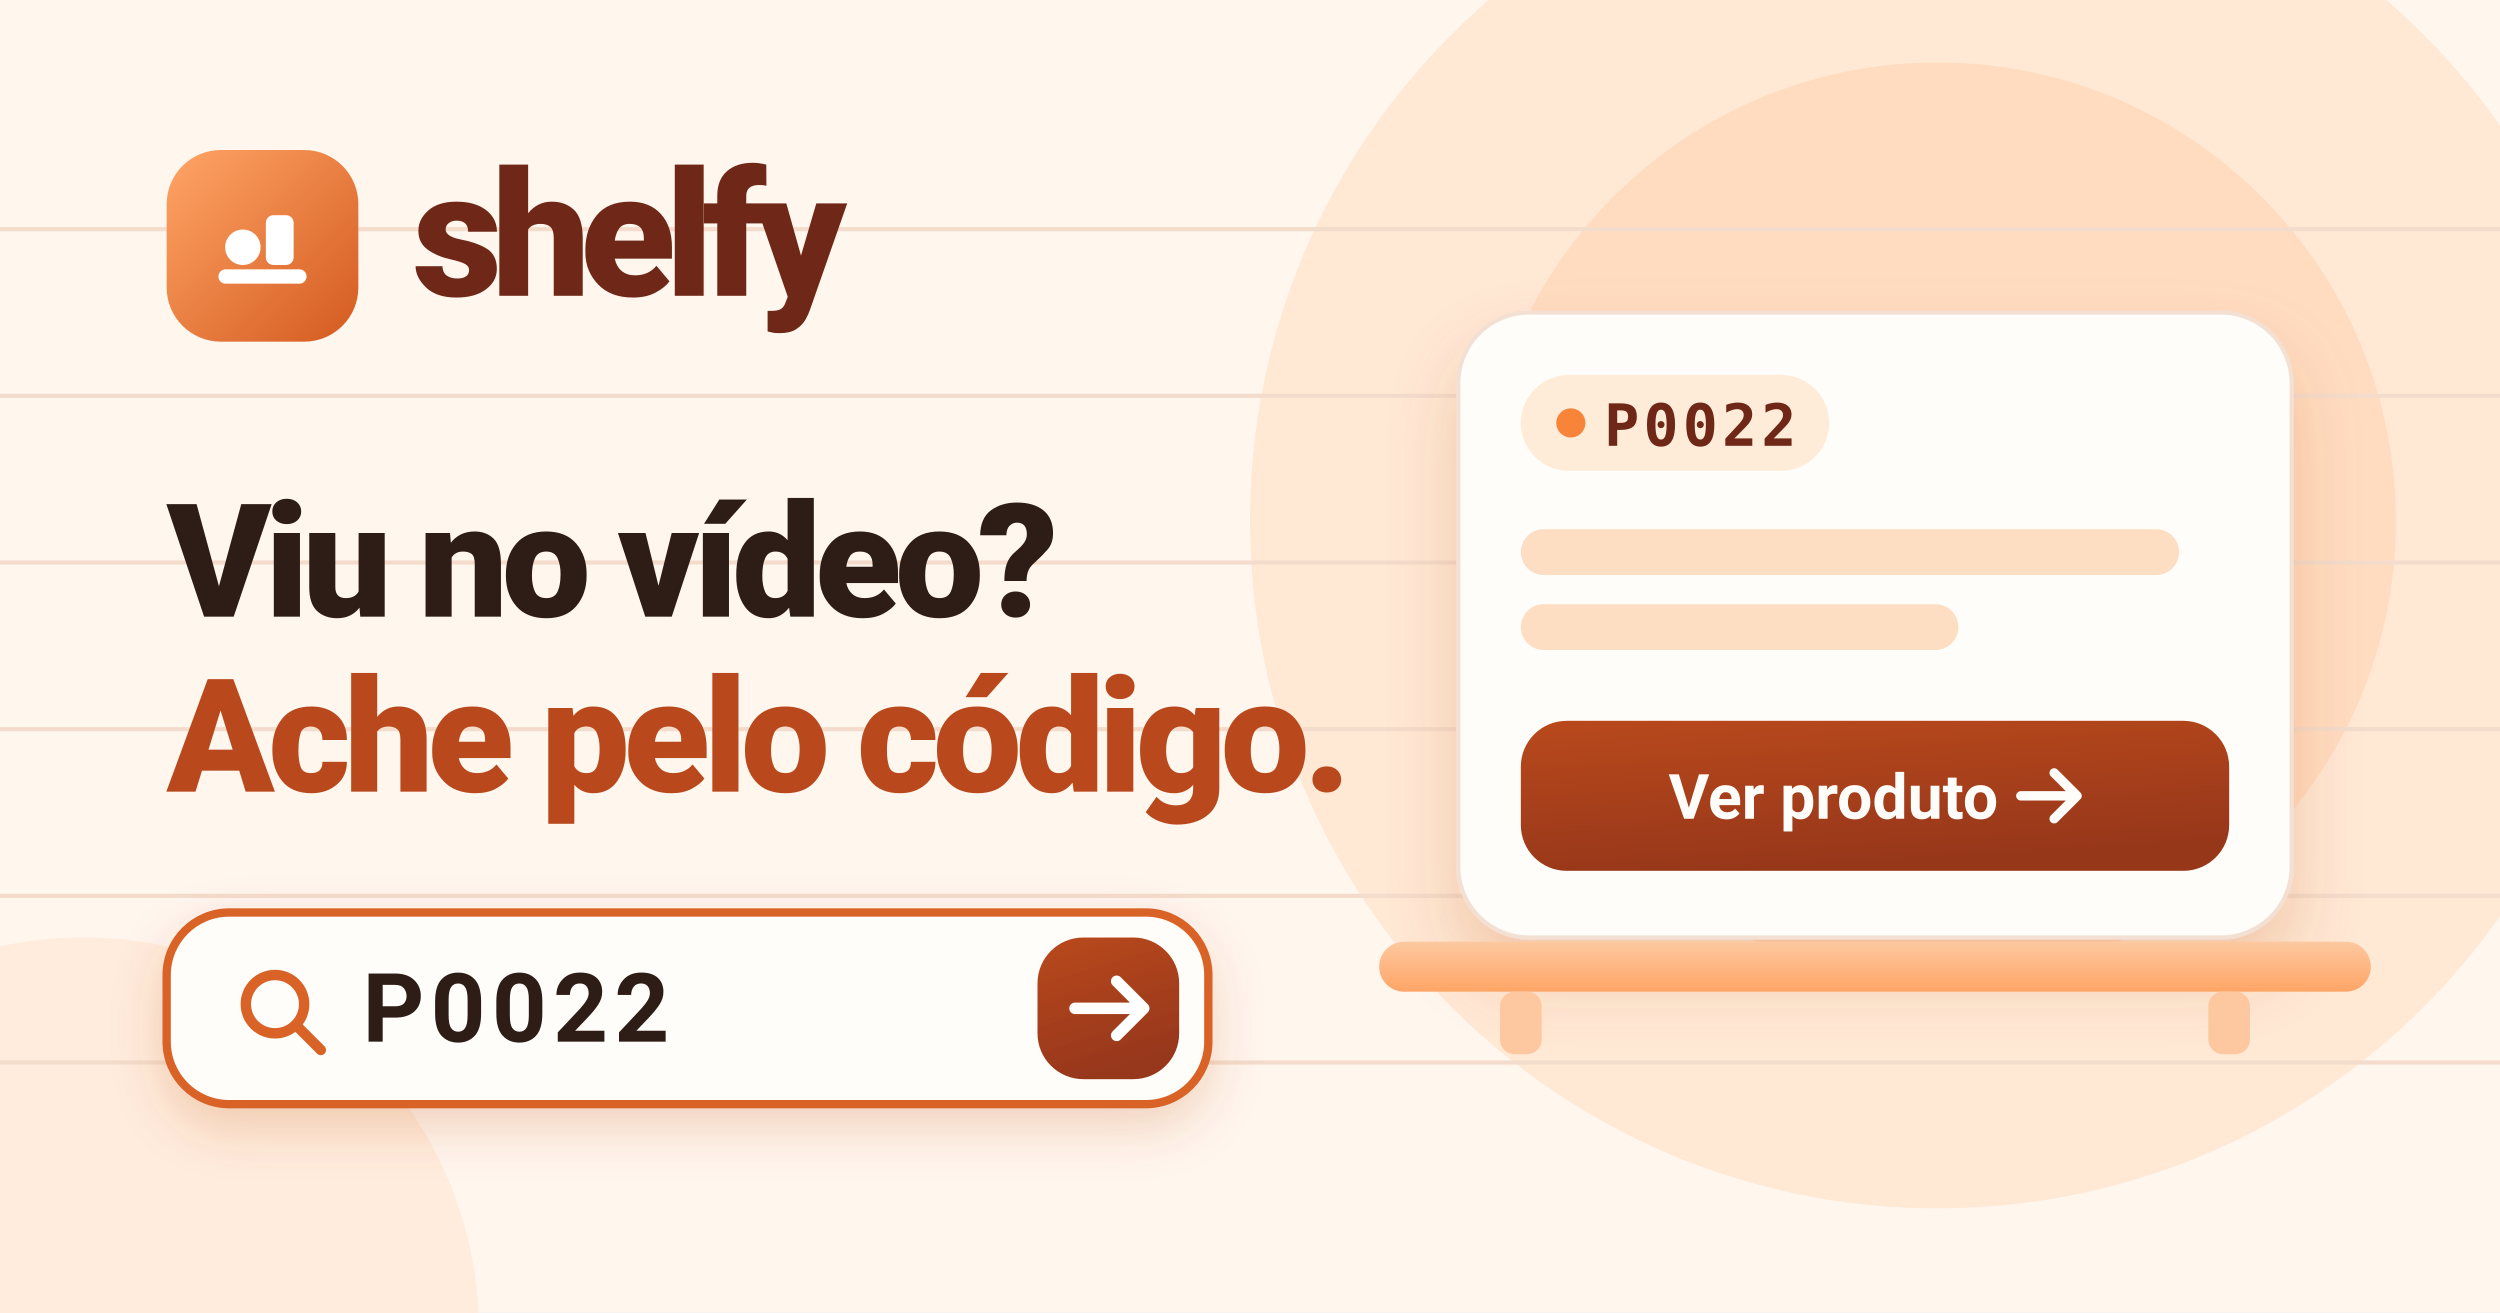
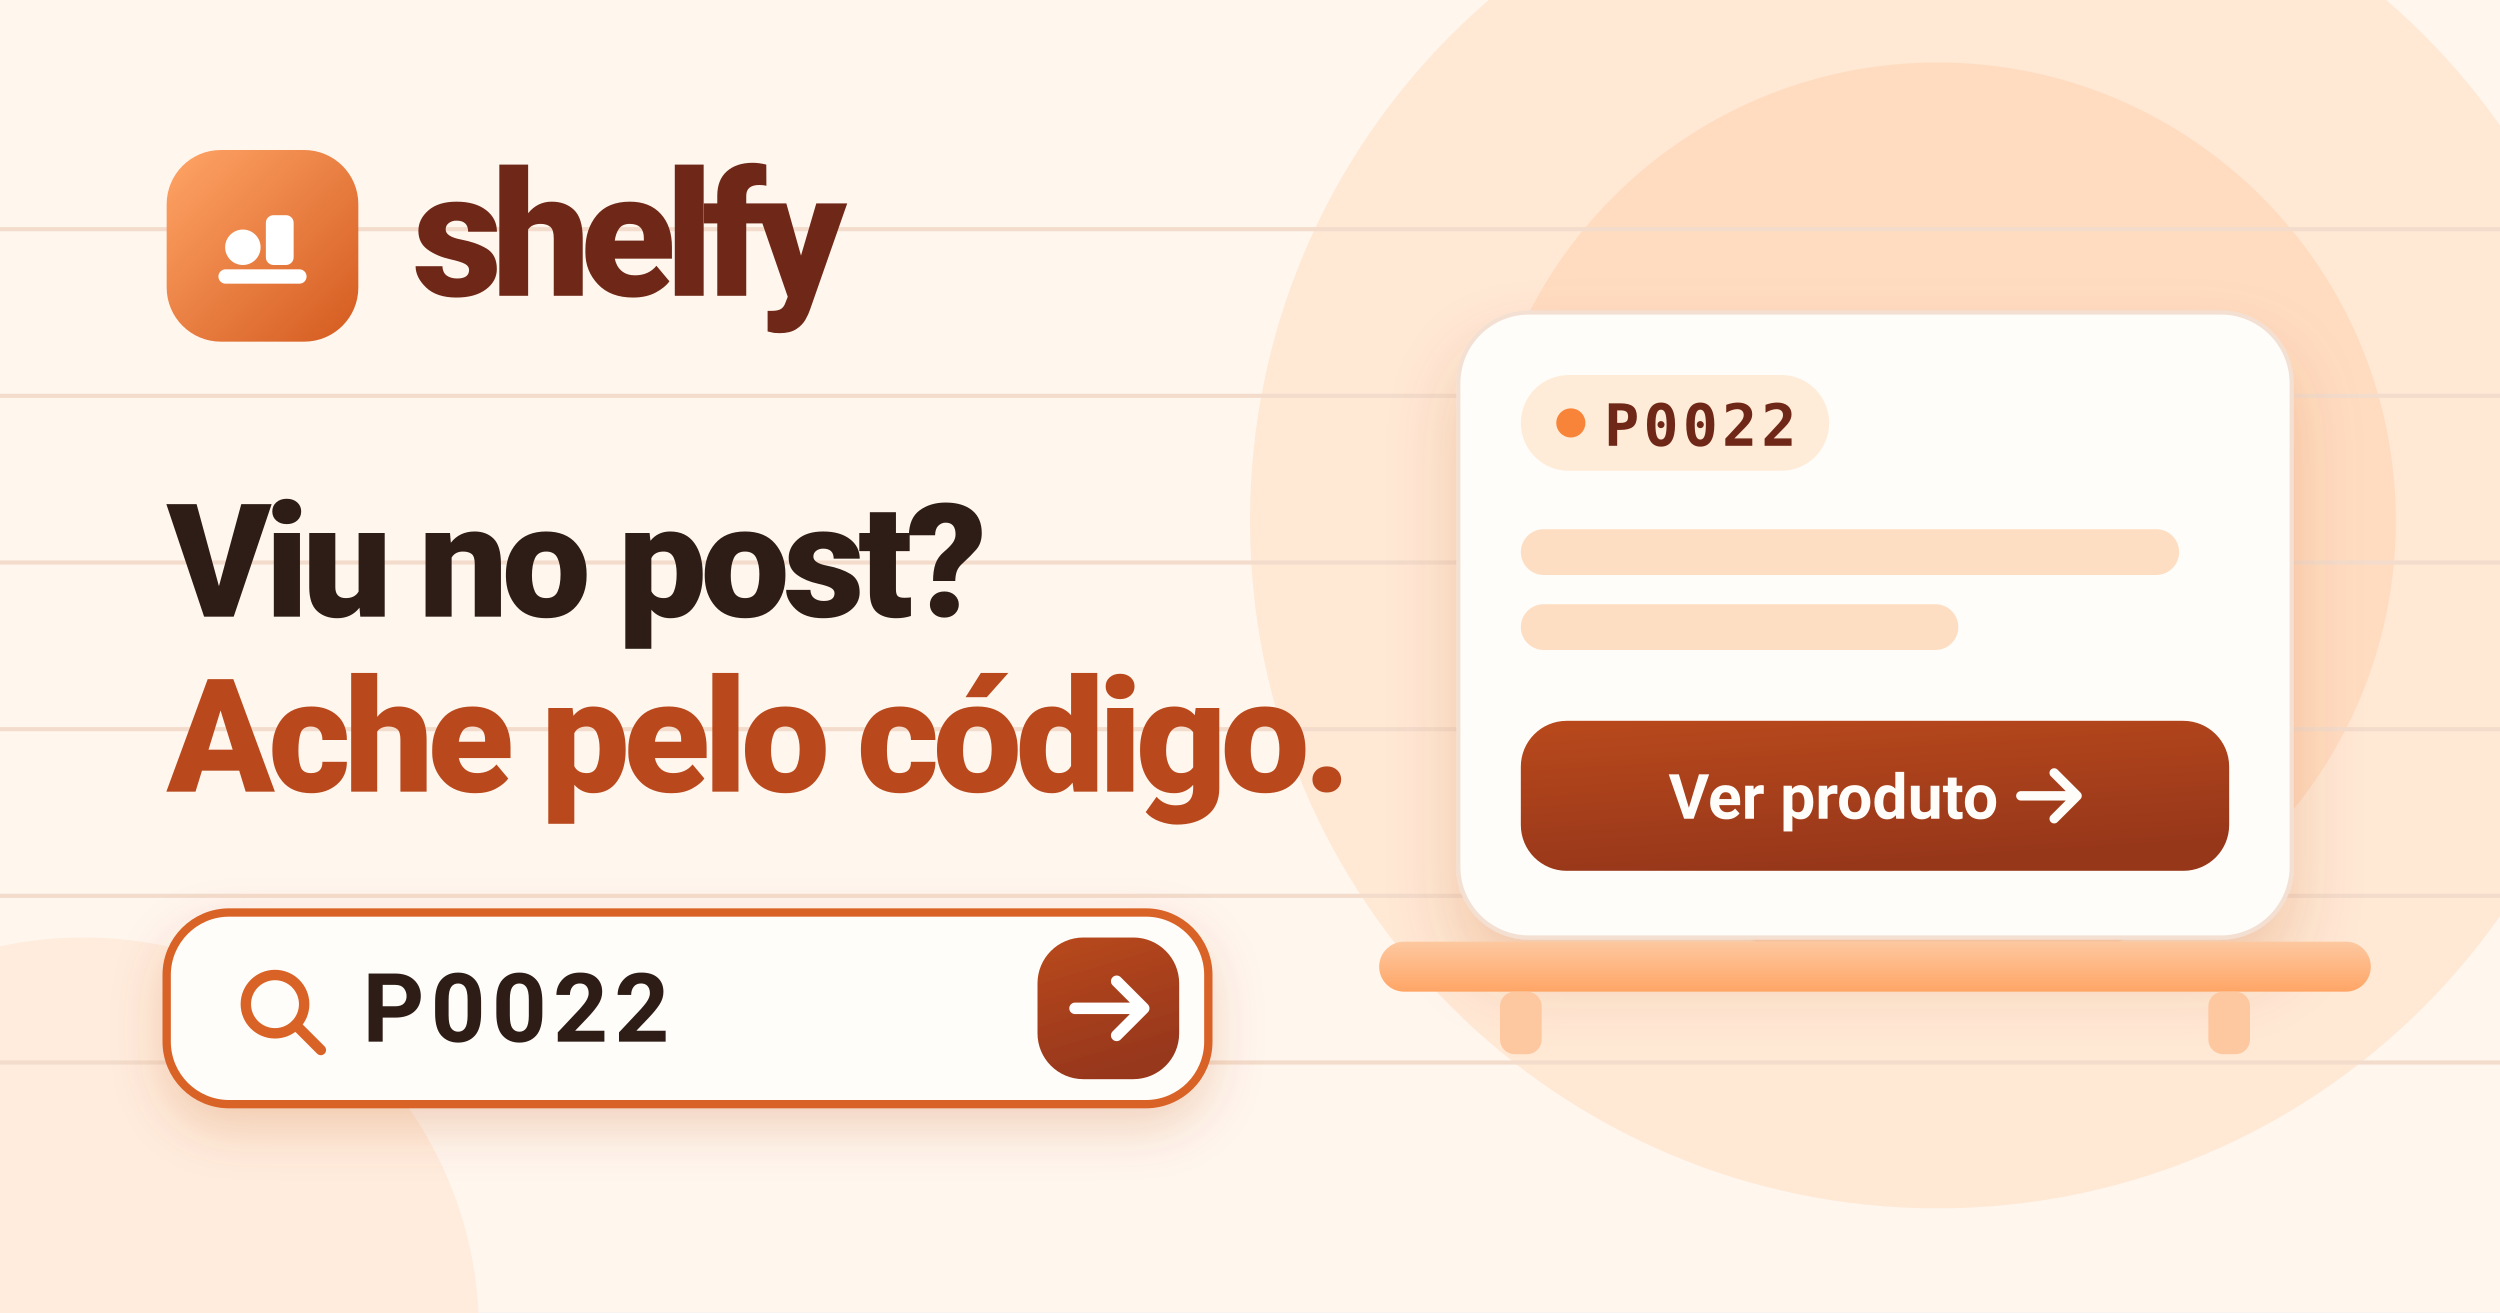
<svg xmlns="http://www.w3.org/2000/svg" viewBox="0 0 1200 630" width="1200" height="630">
  <defs>
    <linearGradient id="tile" x1="0" y1="0" x2="1" y2="1">
      <stop offset="0" stop-color="#ffa566" />
      <stop offset="1" stop-color="#d45a1f" />
    </linearGradient>
    <linearGradient id="btn" x1="0" y1="0" x2=".3" y2="1">
      <stop offset="0" stop-color="#b9491c" />
      <stop offset="1" stop-color="#97371a" />
    </linearGradient>
    <linearGradient id="plank" x1="0" y1="0" x2="0" y2="1">
      <stop offset="0" stop-color="#fdc8a0" />
      <stop offset="1" stop-color="#ffa566" />
    </linearGradient>
    <filter id="shadow" x="-20%" y="-20%" width="140%" height="160%">
      <feDropShadow dx="0" dy="18" stdDeviation="16" flood-color="#b9491c" flood-opacity=".2" />
    </filter>
    <filter id="soft" x="-20%" y="-50%" width="140%" height="200%">
      <feDropShadow dx="0" dy="10" stdDeviation="12" flood-color="#b9491c" flood-opacity=".2" />
    </filter>
  </defs>
  <rect width="1200" height="630" fill="#fff6ee" />
  <circle cx="930" cy="250" r="330" fill="#ffe8d4" />
  <circle cx="930" cy="250" r="220" fill="#ffdcc0" />
  <circle cx="40" cy="640" r="190" fill="#ffecdc" />
  <g stroke="#f3dccb" stroke-width="2">
    <path d="M0 110h1200M0 190h1200M0 270h1200M0 350h1200M0 430h1200M0 510h1200" />
  </g>
  <g transform="translate(80 72)">
    <rect width="92" height="92" rx="26" fill="url(#tile)" />
    <g fill="#fff" transform="translate(9.2 9.2) scale(1.15)">
      <circle cx="23.8" cy="32.6" r="7.4" />
      <rect x="33.4" y="19.2" width="11.6" height="20.8" rx="3.2" />
      <rect x="13.6" y="41.8" width="36.8" height="6" rx="3" />
    </g>
    <text x="118" y="70" font-family="Roboto, system-ui, sans-serif" font-size="84" font-weight="900" letter-spacing="-5" fill="#6f2817">shelfy</text>
  </g>
  <text font-family="Roboto, system-ui, sans-serif" font-weight="900" letter-spacing="-3" font-size="76">
-     <tspan x="80" y="296" fill="#2d1d16">Viu no vídeo?</tspan>
+     <tspan x="80" y="296" fill="#2d1d16">Viu no post?</tspan>
    <tspan x="80" y="380" fill="#b9491c">Ache pelo código.</tspan>
  </text>
  <g transform="translate(80 438)" filter="url(#soft)">
    <rect width="500" height="92" rx="30" fill="#fffdfa" stroke="#d96226" stroke-width="4" />
    <circle cx="52" cy="44" r="14" fill="none" stroke="#d96226" stroke-width="5" />
    <path d="M62 54l12 12" stroke="#d96226" stroke-width="5" stroke-linecap="round" />
    <text x="94" y="62" font-family="Roboto, system-ui, sans-serif" font-size="46" font-weight="700" letter-spacing="3" fill="#2d1d16">P0022</text>
    <rect x="418" y="12" width="68" height="68" rx="22" fill="url(#btn)" />
    <path d="M436 46h32m-12-13 13 13-13 13" fill="none" stroke="#fff" stroke-width="5.5" stroke-linecap="round" stroke-linejoin="round" />
  </g>
  <g transform="translate(700 150)">
    <g filter="url(#shadow)">
      <rect width="400" height="300" rx="34" fill="#fffdfa" stroke="#f3e0d2" stroke-width="2" />
    </g>
    <rect x="30" y="30" width="148" height="46" rx="23" fill="#ffecd8" />
    <circle cx="54" cy="53" r="7" fill="#f78439" />
    <text x="70" y="64" font-family="Roboto Mono, monospace" font-size="28" font-weight="700" letter-spacing="2" fill="#6f2817">P0022</text>
    <rect x="30" y="104" width="316" height="22" rx="11" fill="#fddec3" />
    <rect x="30" y="140" width="210" height="22" rx="11" fill="#fddec3" />
    <rect x="30" y="196" width="340" height="72" rx="22" fill="url(#btn)" />
    <text x="200" y="243" text-anchor="middle" font-family="Roboto, system-ui, sans-serif" font-size="30" font-weight="700" fill="#fffdfa" dx="-20">Ver produto</text>
    <path d="M270 232h26m-10-11 11 11-11 11" fill="none" stroke="#fffdfa" stroke-width="4.5" stroke-linecap="round" stroke-linejoin="round" />
  </g>
  <g transform="translate(662 452)">
    <rect width="476" height="24" rx="12" fill="url(#plank)" />
    <rect x="58" y="24" width="20" height="30" rx="7" fill="#fdc8a0" />
    <rect x="398" y="24" width="20" height="30" rx="7" fill="#fdc8a0" />
  </g>
</svg>
